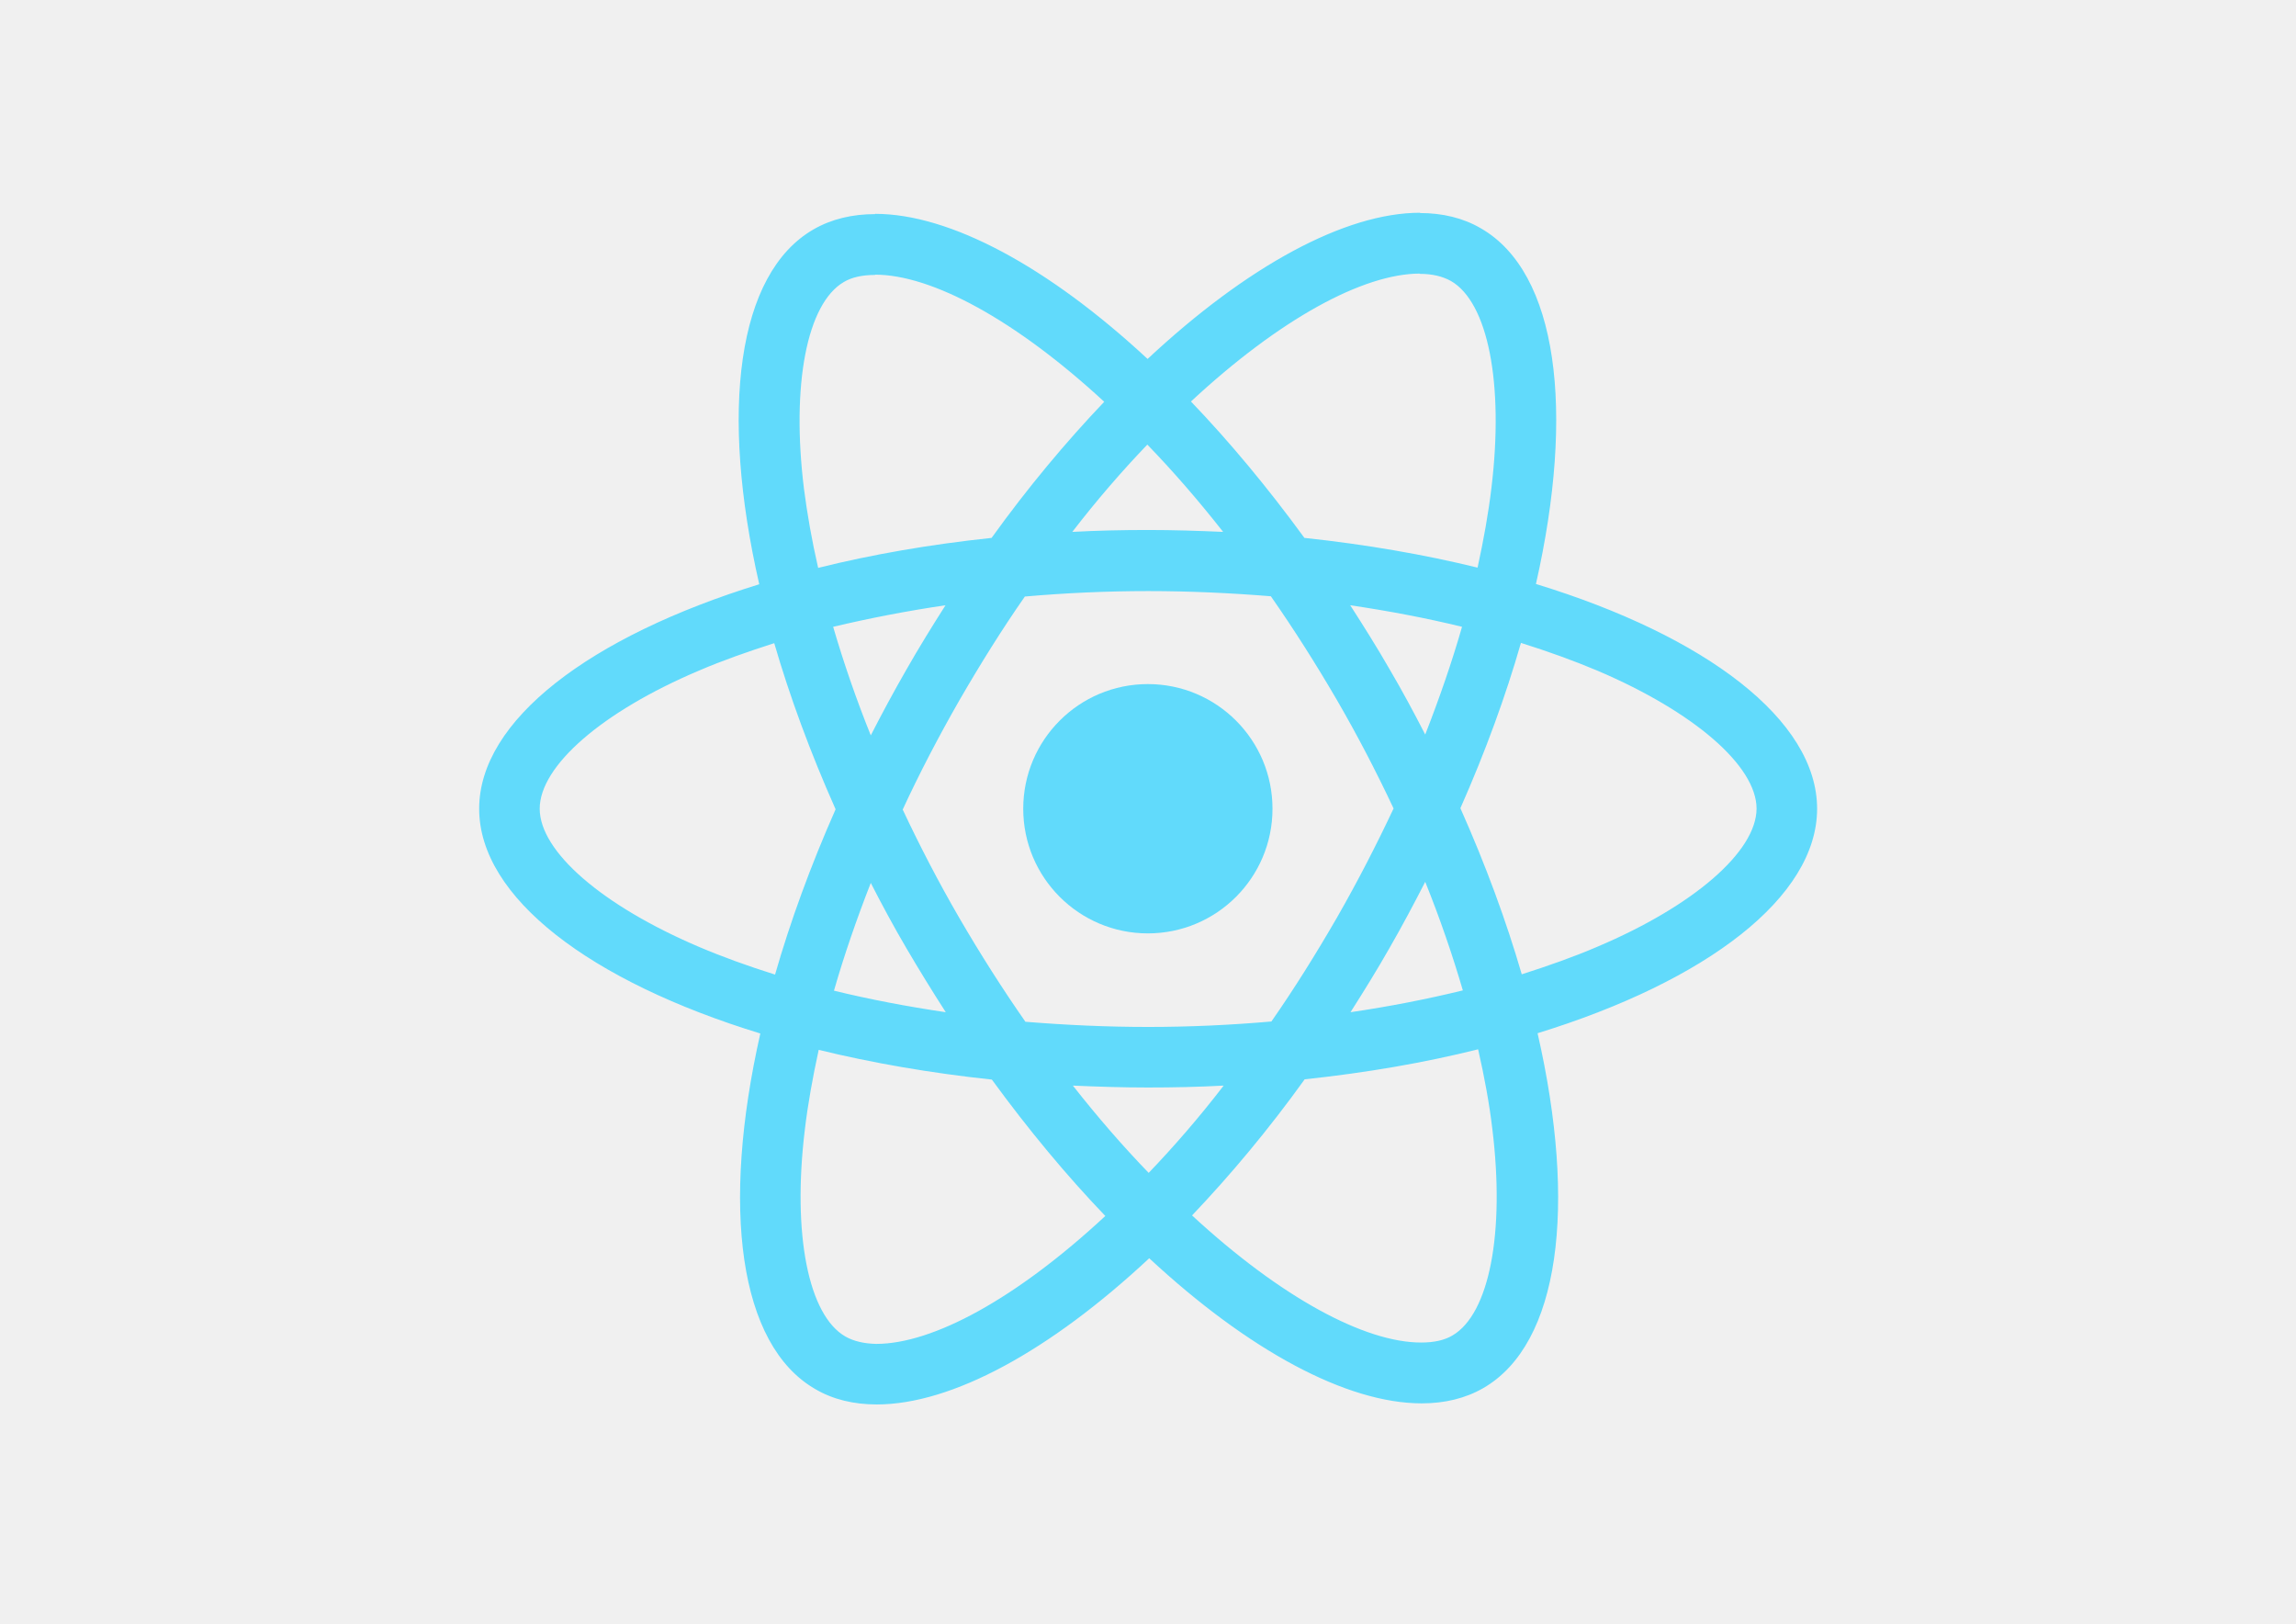
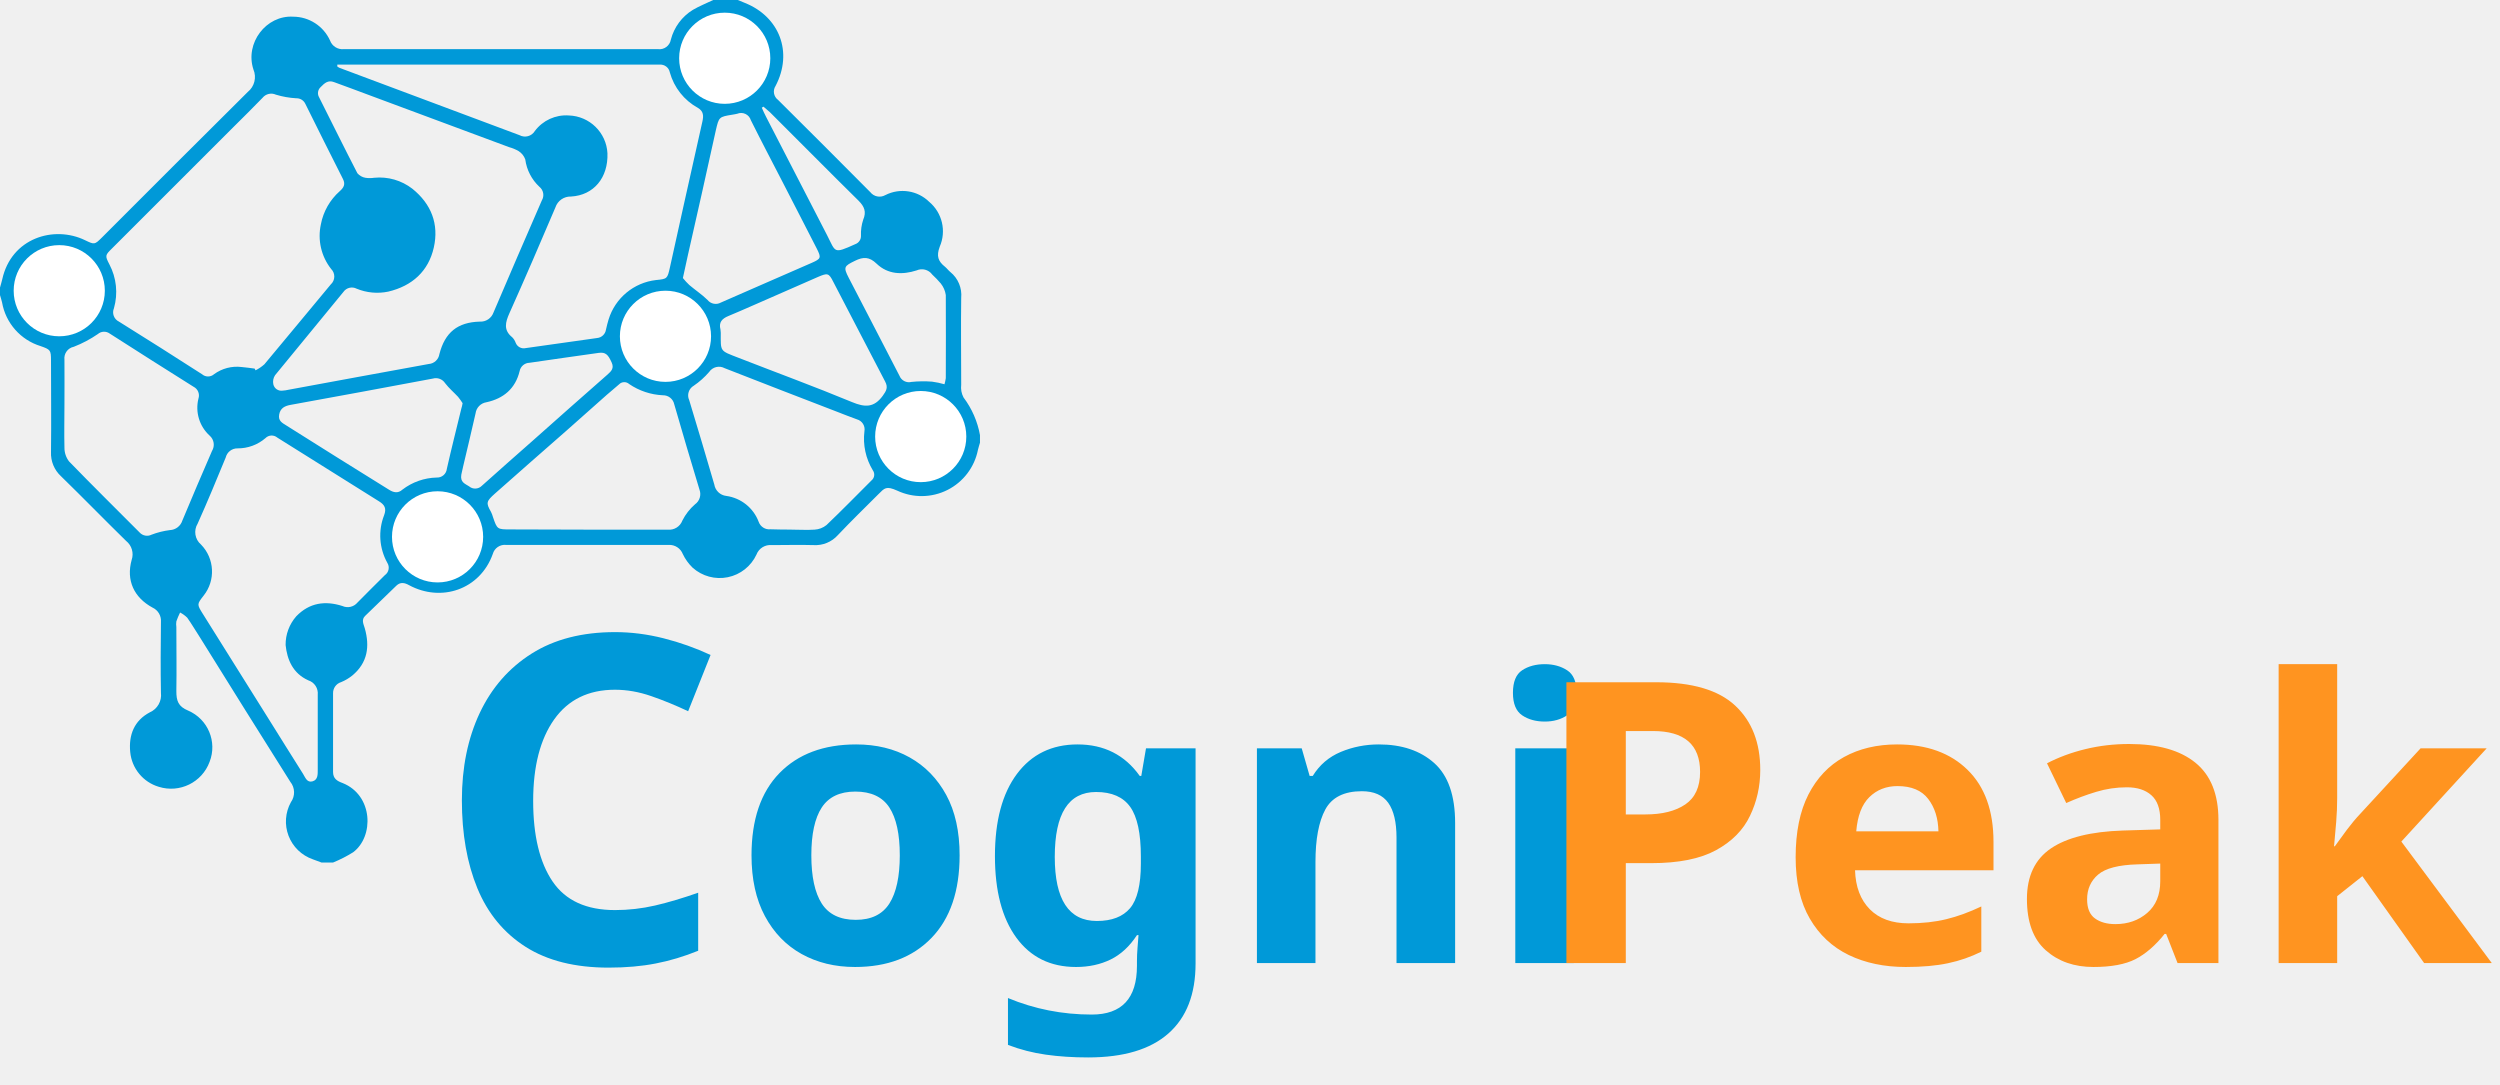
- <svg xmlns="http://www.w3.org/2000/svg" viewBox="0 0 841.9 595.3">
-   <g fill="#61DAFB">
-     <path d="M666.3 296.5c0-32.5-40.7-63.3-103.1-82.4 14.4-63.6 8-114.2-20.2-130.4-6.5-3.8-14.1-5.6-22.4-5.6v22.3c4.6 0 8.3.9 11.4 2.6 13.6 7.8 19.5 37.5 14.9 75.7-1.1 9.4-2.9 19.3-5.1 29.4-19.6-4.8-41-8.5-63.5-10.9-13.5-18.5-27.5-35.3-41.6-50 32.6-30.3 63.2-46.9 84-46.9V78c-27.5 0-63.5 19.6-99.9 53.6-36.4-33.8-72.4-53.2-99.9-53.2v22.3c20.7 0 51.4 16.5 84 46.6-14 14.7-28 31.4-41.3 49.9-22.6 2.4-44 6.1-63.6 11-2.3-10-4-19.7-5.2-29-4.7-38.2 1.1-67.9 14.6-75.8 3-1.8 6.9-2.6 11.5-2.6V78.5c-8.4 0-16 1.8-22.6 5.6-28.1 16.2-34.4 66.7-19.9 130.1-62.2 19.2-102.7 49.9-102.7 82.3 0 32.5 40.7 63.3 103.1 82.4-14.4 63.6-8 114.2 20.2 130.4 6.5 3.8 14.1 5.6 22.5 5.6 27.5 0 63.5-19.6 99.9-53.6 36.4 33.8 72.4 53.2 99.9 53.2 8.4 0 16-1.8 22.6-5.6 28.1-16.2 34.4-66.7 19.9-130.1 62-19.1 102.5-49.9 102.5-82.3zm-130.2-66.7c-3.7 12.9-8.3 26.2-13.5 39.5-4.1-8-8.4-16-13.1-24-4.6-8-9.5-15.8-14.4-23.4 14.2 2.1 27.9 4.7 41 7.9zm-45.8 106.5c-7.8 13.5-15.8 26.3-24.1 38.2-14.9 1.3-30 2-45.2 2-15.1 0-30.2-.7-45-1.9-8.3-11.9-16.4-24.6-24.2-38-7.6-13.1-14.5-26.4-20.8-39.8 6.2-13.4 13.2-26.8 20.7-39.9 7.8-13.5 15.8-26.3 24.1-38.2 14.9-1.3 30-2 45.2-2 15.1 0 30.2.7 45 1.9 8.3 11.9 16.4 24.6 24.2 38 7.6 13.1 14.5 26.4 20.8 39.8-6.3 13.4-13.2 26.8-20.7 39.9zm32.3-13c5.4 13.4 10 26.8 13.8 39.8-13.1 3.2-26.9 5.9-41.2 8 4.9-7.7 9.8-15.6 14.4-23.7 4.6-8 8.9-16.1 13-24.1zM421.2 430c-9.3-9.6-18.6-20.3-27.8-32 9 .4 18.2.7 27.5.7 9.4 0 18.7-.2 27.8-.7-9 11.7-18.3 22.4-27.5 32zm-74.4-58.9c-14.2-2.1-27.9-4.7-41-7.9 3.7-12.9 8.3-26.2 13.5-39.5 4.1 8 8.4 16 13.1 24 4.7 8 9.5 15.8 14.4 23.4zM420.7 163c9.3 9.6 18.6 20.3 27.8 32-9-.4-18.2-.7-27.5-.7-9.4 0-18.7.2-27.8.7 9-11.7 18.3-22.4 27.5-32zm-74 58.9c-4.9 7.7-9.8 15.6-14.4 23.7-4.6 8-8.9 16-13 24-5.4-13.4-10-26.8-13.8-39.8 13.1-3.1 26.9-5.8 41.2-7.9zm-90.5 125.2c-35.4-15.1-58.3-34.9-58.3-50.6 0-15.7 22.9-35.6 58.3-50.6 8.6-3.7 18-7 27.7-10.1 5.7 19.6 13.2 40 22.5 60.9-9.2 20.8-16.6 41.1-22.2 60.6-9.9-3.1-19.3-6.5-28-10.2zM310 490c-13.6-7.8-19.5-37.5-14.9-75.7 1.1-9.4 2.9-19.3 5.1-29.4 19.6 4.8 41 8.5 63.5 10.9 13.5 18.5 27.5 35.3 41.6 50-32.6 30.3-63.2 46.9-84 46.9-4.5-.1-8.3-1-11.3-2.7zm237.2-76.2c4.7 38.2-1.1 67.9-14.6 75.8-3 1.8-6.9 2.6-11.5 2.6-20.7 0-51.4-16.5-84-46.6 14-14.7 28-31.4 41.3-49.9 22.6-2.4 44-6.1 63.6-11 2.3 10.1 4.1 19.8 5.2 29.1zm38.5-66.7c-8.6 3.7-18 7-27.7 10.1-5.7-19.6-13.2-40-22.5-60.9 9.2-20.8 16.6-41.1 22.2-60.6 9.9 3.1 19.3 6.5 28.1 10.2 35.4 15.1 58.3 34.9 58.3 50.6-.1 15.7-23 35.6-58.4 50.6zM320.8 78.4z" />
-     <circle cx="420.9" cy="296.5" r="45.7" />
-     <path d="M520.5 78.1z" />
+ <svg xmlns="http://www.w3.org/2000/svg" viewBox="0 0 548.48 237.96">
+   <defs>
+     <style>.cls-1{font-size:100.28px;font-family:MontserratAlternates-Bold, Montserrat Alternates;font-weight:700;}.cls-1,.cls-4{fill:#0099d8;}.cls-2,.cls-3{font-size:86.28px;}.cls-3{fill:#ff9420;}.cls-5{fill:#fff;}</style>
+   </defs>
+   <g id="Layer_2" data-name="Layer 2">
+     <g id="Layer_1-2" data-name="Layer 1">
+       <text class="cls-1" transform="translate(95.52 211.29)">C<tspan class="cls-2" x="65.48" y="0">ogni</tspan>
+         <tspan class="cls-3" x="240.37" y="0">Peak</tspan>
+       </text>
+       <path class="cls-4" d="M215,97.12c-.15.53-.33,1.06-.45,1.59a12.59,12.59,0,0,1-17.71,8.93c-2.43-1.09-2.78-.56-4.11.77-3,3-6,5.91-8.92,9a6.6,6.6,0,0,1-5.34,2.18c-3-.09-6.09,0-9.13,0a3.25,3.25,0,0,0-3.38,2.09,8.9,8.9,0,0,1-14,2.87,10.4,10.4,0,0,1-2.16-3,3.15,3.15,0,0,0-3.08-2q-17.83,0-35.67,0a2.73,2.73,0,0,0-2.94,2c-2.8,7.81-11.3,10.64-18.35,6.84-1-.56-1.92-.75-2.81.11-2.29,2.21-4.58,4.41-6.85,6.63-.87.86-.34,1.78-.07,2.71,1.13,4,.62,7.55-2.71,10.34a10,10,0,0,1-2.47,1.47,2.5,2.5,0,0,0-1.78,2.5c0,5.74,0,11.47,0,17.21,0,1.48.91,2,2.09,2.43,6.74,2.69,6.94,11.76,2.3,15.2a29,29,0,0,1-4.41,2.25H70.56c-.65-.24-1.29-.49-1.94-.72A8.77,8.77,0,0,1,63.82,176a3.68,3.68,0,0,0-.13-4.48Q53.78,155.8,44,140.05c-1-1.52-1.88-3.07-2.92-4.53a6.4,6.4,0,0,0-1.57-1.14,17.34,17.34,0,0,0-.82,1.94,4.18,4.18,0,0,0,0,1.23c0,4.7.08,9.41,0,14.1,0,2.09.4,3.35,2.59,4.25a8.76,8.76,0,0,1,4.7,11.25,9,9,0,0,1-11.14,5.47A8.82,8.82,0,0,1,28.57,165c-.37-3.78.89-6.92,4.3-8.72A4.12,4.12,0,0,0,35.31,152c-.1-5.18-.06-10.37,0-15.55a3.18,3.18,0,0,0-1.85-3.15c-4.09-2.22-5.81-6-4.58-10.44a3.76,3.76,0,0,0-1.22-4.19c-4.79-4.69-9.47-9.5-14.27-14.18a6.81,6.81,0,0,1-2.2-5.33c.08-6.7,0-13.41,0-20.12,0-2.22-.14-2.36-2.26-3.1A12.25,12.25,0,0,1,.45,66.34C.33,65.8.15,65.28,0,64.75V63.09c.16-.6.35-1.19.49-1.8,2-9.1,11.36-11.89,18.17-8.59,2.08,1,2.09,1,3.69-.58C33,41.47,43.66,30.78,54.36,20.17a4.21,4.21,0,0,0,1.24-4.93C53.69,9.46,58.39,3.29,64.34,3.66A8.91,8.91,0,0,1,72.4,8.87a2.91,2.91,0,0,0,3.06,1.91c.69,0,1.38,0,2.07,0h55.39c3.81,0,7.61,0,11.41,0a2.54,2.54,0,0,0,2.85-2.09A10.84,10.84,0,0,1,152,2.17c1.42-.84,3-1.45,4.47-2.17h5.39l1.54.63c7.66,3.06,10.6,10.87,6.76,18.21a2.27,2.27,0,0,0,.55,3.09Q180.86,32,190.94,42.16a2.57,2.57,0,0,0,3.3.64,8.34,8.34,0,0,1,9.62,1.48,8.45,8.45,0,0,1,2.31,9.84c-.78,2.08-.34,3.22,1.16,4.41.42.34.75.82,1.18,1.16a6.5,6.5,0,0,1,2.37,5.66c-.09,6.36,0,12.71,0,19.07a4.72,4.72,0,0,0,.51,2.78A19.44,19.44,0,0,1,215,95.46ZM55.88,80.87l.18.38A9,9,0,0,0,58,79.93c4.88-5.82,9.7-11.7,14.57-17.53A2.33,2.33,0,0,0,72.64,59a11.76,11.76,0,0,1-2.24-9.79,12.91,12.91,0,0,1,4.13-7.26c.87-.77,1.31-1.5.71-2.68-2.79-5.49-5.52-11-8.26-16.51a2.13,2.13,0,0,0-2-1.2,19.05,19.05,0,0,1-4.45-.79,2.45,2.45,0,0,0-2.93.69c-2.06,2.15-4.19,4.22-6.29,6.32L24.64,54.44C23.05,56,23,56.07,24,58A13,13,0,0,1,25,67.62a2.27,2.27,0,0,0,1.1,2.94q9.15,5.7,18.22,11.54a2,2,0,0,0,2.64,0A8.47,8.47,0,0,1,53,80.52C54,80.6,54.92,80.75,55.88,80.87ZM74,14.12v.47a2.75,2.75,0,0,0,.52.31q19.73,7.36,39.44,14.75a2.53,2.53,0,0,0,3.39-.92,8.56,8.56,0,0,1,7.43-3.4,8.76,8.76,0,0,1,8.49,8.3c.18,5.35-3,9.21-8,9.49a3.47,3.47,0,0,0-3.42,2.39c-3.3,7.76-6.64,15.51-10.09,23.21-.89,2-1.34,3.7.62,5.28a3.24,3.24,0,0,1,.76,1.22,1.9,1.9,0,0,0,2.2,1.15L131,74.16a2.17,2.17,0,0,0,1.95-1.86c.16-.74.35-1.48.57-2.21a12.37,12.37,0,0,1,10.4-8.65c2.47-.24,2.5-.28,3.06-2.79,1-4.52,2-9,3-13.56,1.38-6.15,2.74-12.29,4.12-18.43.28-1.23.27-2.26-1-3a12.76,12.76,0,0,1-6.14-7.76,2.11,2.11,0,0,0-2.27-1.72l-1.66,0H74ZM82.09,39a11.77,11.77,0,0,1,8.38,2.41c4.15,3.34,5.87,7.75,4.7,12.91s-4.72,8.42-10,9.66a11.84,11.84,0,0,1-6.92-.64,2.26,2.26,0,0,0-2.91.71c-5,6.11-10,12.16-15,18.28a2.62,2.62,0,0,0-.37,2A1.8,1.8,0,0,0,62,85.7c.41,0,.83-.1,1.23-.18,10.28-1.89,20.54-3.8,30.82-5.66a2.56,2.56,0,0,0,2.35-2.17c1.22-4.77,4-7,8.87-7.13a3,3,0,0,0,3-2q5.25-12.31,10.6-24.58a2.31,2.31,0,0,0-.53-3,10,10,0,0,1-3.1-6,3.59,3.59,0,0,0-1.43-1.81,8.54,8.54,0,0,0-2.1-.88L81.05,20.89c-2.59-1-5.19-1.91-7.78-2.88-1.29-.49-2.08.23-2.88,1.06A1.79,1.79,0,0,0,70,21.33c2.8,5.56,5.55,11.15,8.41,16.68a3,3,0,0,0,1.79,1A6.52,6.52,0,0,0,82.09,39ZM62.66,141.52A9.39,9.39,0,0,1,65,135.21c2.89-3,6.36-3.46,10.11-2.26a2.8,2.8,0,0,0,3.32-.76c2-2.05,4-4,6-6a2,2,0,0,0,.54-2.72,12.27,12.27,0,0,1-.7-10.43c.57-1.5.11-2.3-1.13-3.06Q72,103,60.83,96a1.91,1.91,0,0,0-2.59.12,9.28,9.28,0,0,1-6.11,2.25,2.62,2.62,0,0,0-2.61,2c-2,4.85-4,9.71-6.16,14.51a3.57,3.57,0,0,0,.74,4.59,8.48,8.48,0,0,1,.57,11.21c-1.45,1.86-1.49,1.89-.2,3.95Q51.6,146,58.77,157.46c2.57,4.1,5.12,8.22,7.71,12.31.49.78.86,2,2.09,1.65s1.13-1.6,1.14-2.6c0-5.47,0-10.93,0-16.4a3,3,0,0,0-2.07-3.16C64.26,147.74,63,144.75,62.66,141.52ZM14.14,88.68c0,3.18-.08,6.37,0,9.54a4.87,4.87,0,0,0,1,3c5.09,5.26,10.32,10.4,15.49,15.6a2.2,2.2,0,0,0,2.63.48,17.41,17.41,0,0,1,4-1,3,3,0,0,0,2.75-2.1c2.12-5.1,4.3-10.19,6.5-15.26A2.63,2.63,0,0,0,46,95.58a8.28,8.28,0,0,1-2.46-8.14,2.14,2.14,0,0,0-1.08-2.59q-9.22-5.79-18.39-11.67a2.1,2.1,0,0,0-2.62.12,25.73,25.73,0,0,1-5.26,2.78,2.58,2.58,0,0,0-2.05,2.85C14.17,82.18,14.14,85.43,14.14,88.68Zm114.7,27.52h0c5.88,0,11.76,0,17.64,0a3.09,3.09,0,0,0,3.23-2,11.66,11.66,0,0,1,2.75-3.54,2.76,2.76,0,0,0,1-3.24q-2.83-9.33-5.53-18.7a2.49,2.49,0,0,0-2.5-2,14.32,14.32,0,0,1-7.39-2.46,1.6,1.6,0,0,0-2.24.08c-.87.78-1.8,1.51-2.68,2.29-2.95,2.61-5.88,5.24-8.83,7.84-5.24,4.61-10.51,9.19-15.72,13.83-1.86,1.67-2,2-.85,4a6.46,6.46,0,0,1,.44,1.16c.92,2.67.92,2.69,3.83,2.69Zm44.87,0c1.66,0,3.33.11,5,0a4.57,4.57,0,0,0,2.61-1c3.35-3.19,6.58-6.51,9.86-9.78a1.63,1.63,0,0,0,.31-2.24,13.37,13.37,0,0,1-1.84-8.56A2.28,2.28,0,0,0,188,92c-1.49-.54-3-1.13-4.45-1.7-8.19-3.17-16.4-6.3-24.56-9.52a2.61,2.61,0,0,0-3.42.84,17.27,17.27,0,0,1-3.36,3,2.45,2.45,0,0,0-1,3.18q2.8,9.22,5.5,18.49a3,3,0,0,0,2.62,2.51,8.9,8.9,0,0,1,7.12,5.69,2.46,2.46,0,0,0,2.59,1.63C170.53,116.17,172.12,116.19,173.71,116.19ZM149.82,61a15.26,15.26,0,0,0,1.4,1.52c1.31,1.12,2.77,2.07,4,3.28a2.3,2.3,0,0,0,2.93.58c6.63-2.93,13.3-5.79,19.93-8.71,2.05-.9,2.12-1.13,1.13-3.1-2.47-4.86-5-9.71-7.48-14.56-2.34-4.54-4.72-9.06-7-13.64a2.23,2.23,0,0,0-3-1.41c-.33.09-.68.13-1,.19-3,.49-3,.49-3.69,3.47q-3,13.65-6.11,27.3C150.57,57.49,150.24,59.05,149.82,61ZM101.49,88.45a14.5,14.5,0,0,0-1-1.39c-.93-1-2-1.89-2.84-3a2.42,2.42,0,0,0-2.69-1Q79.32,86,63.73,88.83c-1.25.23-2.22.7-2.48,2.11s.68,1.84,1.56,2.4l11.41,7.17c3.69,2.3,7.39,4.59,11.08,6.9,1,.64,2,.91,3,0a12.84,12.84,0,0,1,7.5-2.64,2.14,2.14,0,0,0,2.24-1.94c1-4.44,2.13-8.86,3.2-13.3C101.34,89.3,101.38,89,101.49,88.45ZM158.13,73c0,4.22-.27,3.88,3.9,5.5,8.3,3.24,16.68,6.31,24.91,9.72,2.82,1.17,4.81,1.25,6.73-1.39.79-1.1,1.2-1.82.54-3.09-3.82-7.28-7.57-14.6-11.38-21.88-1-2-1.27-2-3.42-1.08l-9.12,4c-3.49,1.51-6.95,3.08-10.46,4.54-1.41.58-2.19,1.37-1.76,3A4.25,4.25,0,0,1,158.13,73Zm-56.92,31.13c-.29,1.69.83,2,1.69,2.56a2.06,2.06,0,0,0,2.81-.11c3.64-3.27,7.32-6.5,11-9.75,5.53-4.89,11-9.8,16.59-14.67.85-.75,1.45-1.38.9-2.62-.79-1.76-1.35-2.32-2.85-2.12-5.06.69-10.11,1.45-15.17,2.17A2.26,2.26,0,0,0,114,81.43c-.94,3.84-3.52,6-7.27,6.82a2.84,2.84,0,0,0-2.4,2.46c-.86,3.84-1.79,7.66-2.69,11.49C101.46,102.94,101.31,103.69,101.21,104.12Zm106-19.82a8.81,8.81,0,0,0,.29-1.35c0-6.08.05-12.15,0-18.23a5.26,5.26,0,0,0-1.11-2.55,22.63,22.63,0,0,0-1.86-1.94,2.82,2.82,0,0,0-3.45-.91c-3.1,1-6.29.9-8.76-1.48-1.61-1.55-2.93-1.53-4.75-.63-2.37,1.16-2.58,1.37-1.38,3.7,3.7,7.17,7.45,14.32,11.14,21.51a2.24,2.24,0,0,0,2.64,1.36,25.16,25.16,0,0,1,4.51-.06A18.23,18.23,0,0,1,207.19,84.3ZM167.5,23.4l-.37.23c.31.68.6,1.37.94,2q6.69,13,13.37,25.94c1.95,3.79,1.33,4.19,6.19,2a1.88,1.88,0,0,0,1.26-1.89,9.84,9.84,0,0,1,.48-3.45c.76-1.77.26-2.92-1-4.19-6.54-6.44-13-13-19.49-19.45C168.41,24.2,168,23.81,167.5,23.4Z" />
+       <circle class="cls-5" cx="146" cy="73.78" r="10" />
+       <circle class="cls-5" cx="202" cy="95.78" r="10" />
+       <circle class="cls-5" cx="96" cy="117.78" r="10" />
+       <circle class="cls-5" cx="159" cy="12.78" r="10" />
+       <circle class="cls-5" cx="13" cy="63.78" r="10" />
+     </g>
  </g>
</svg>
